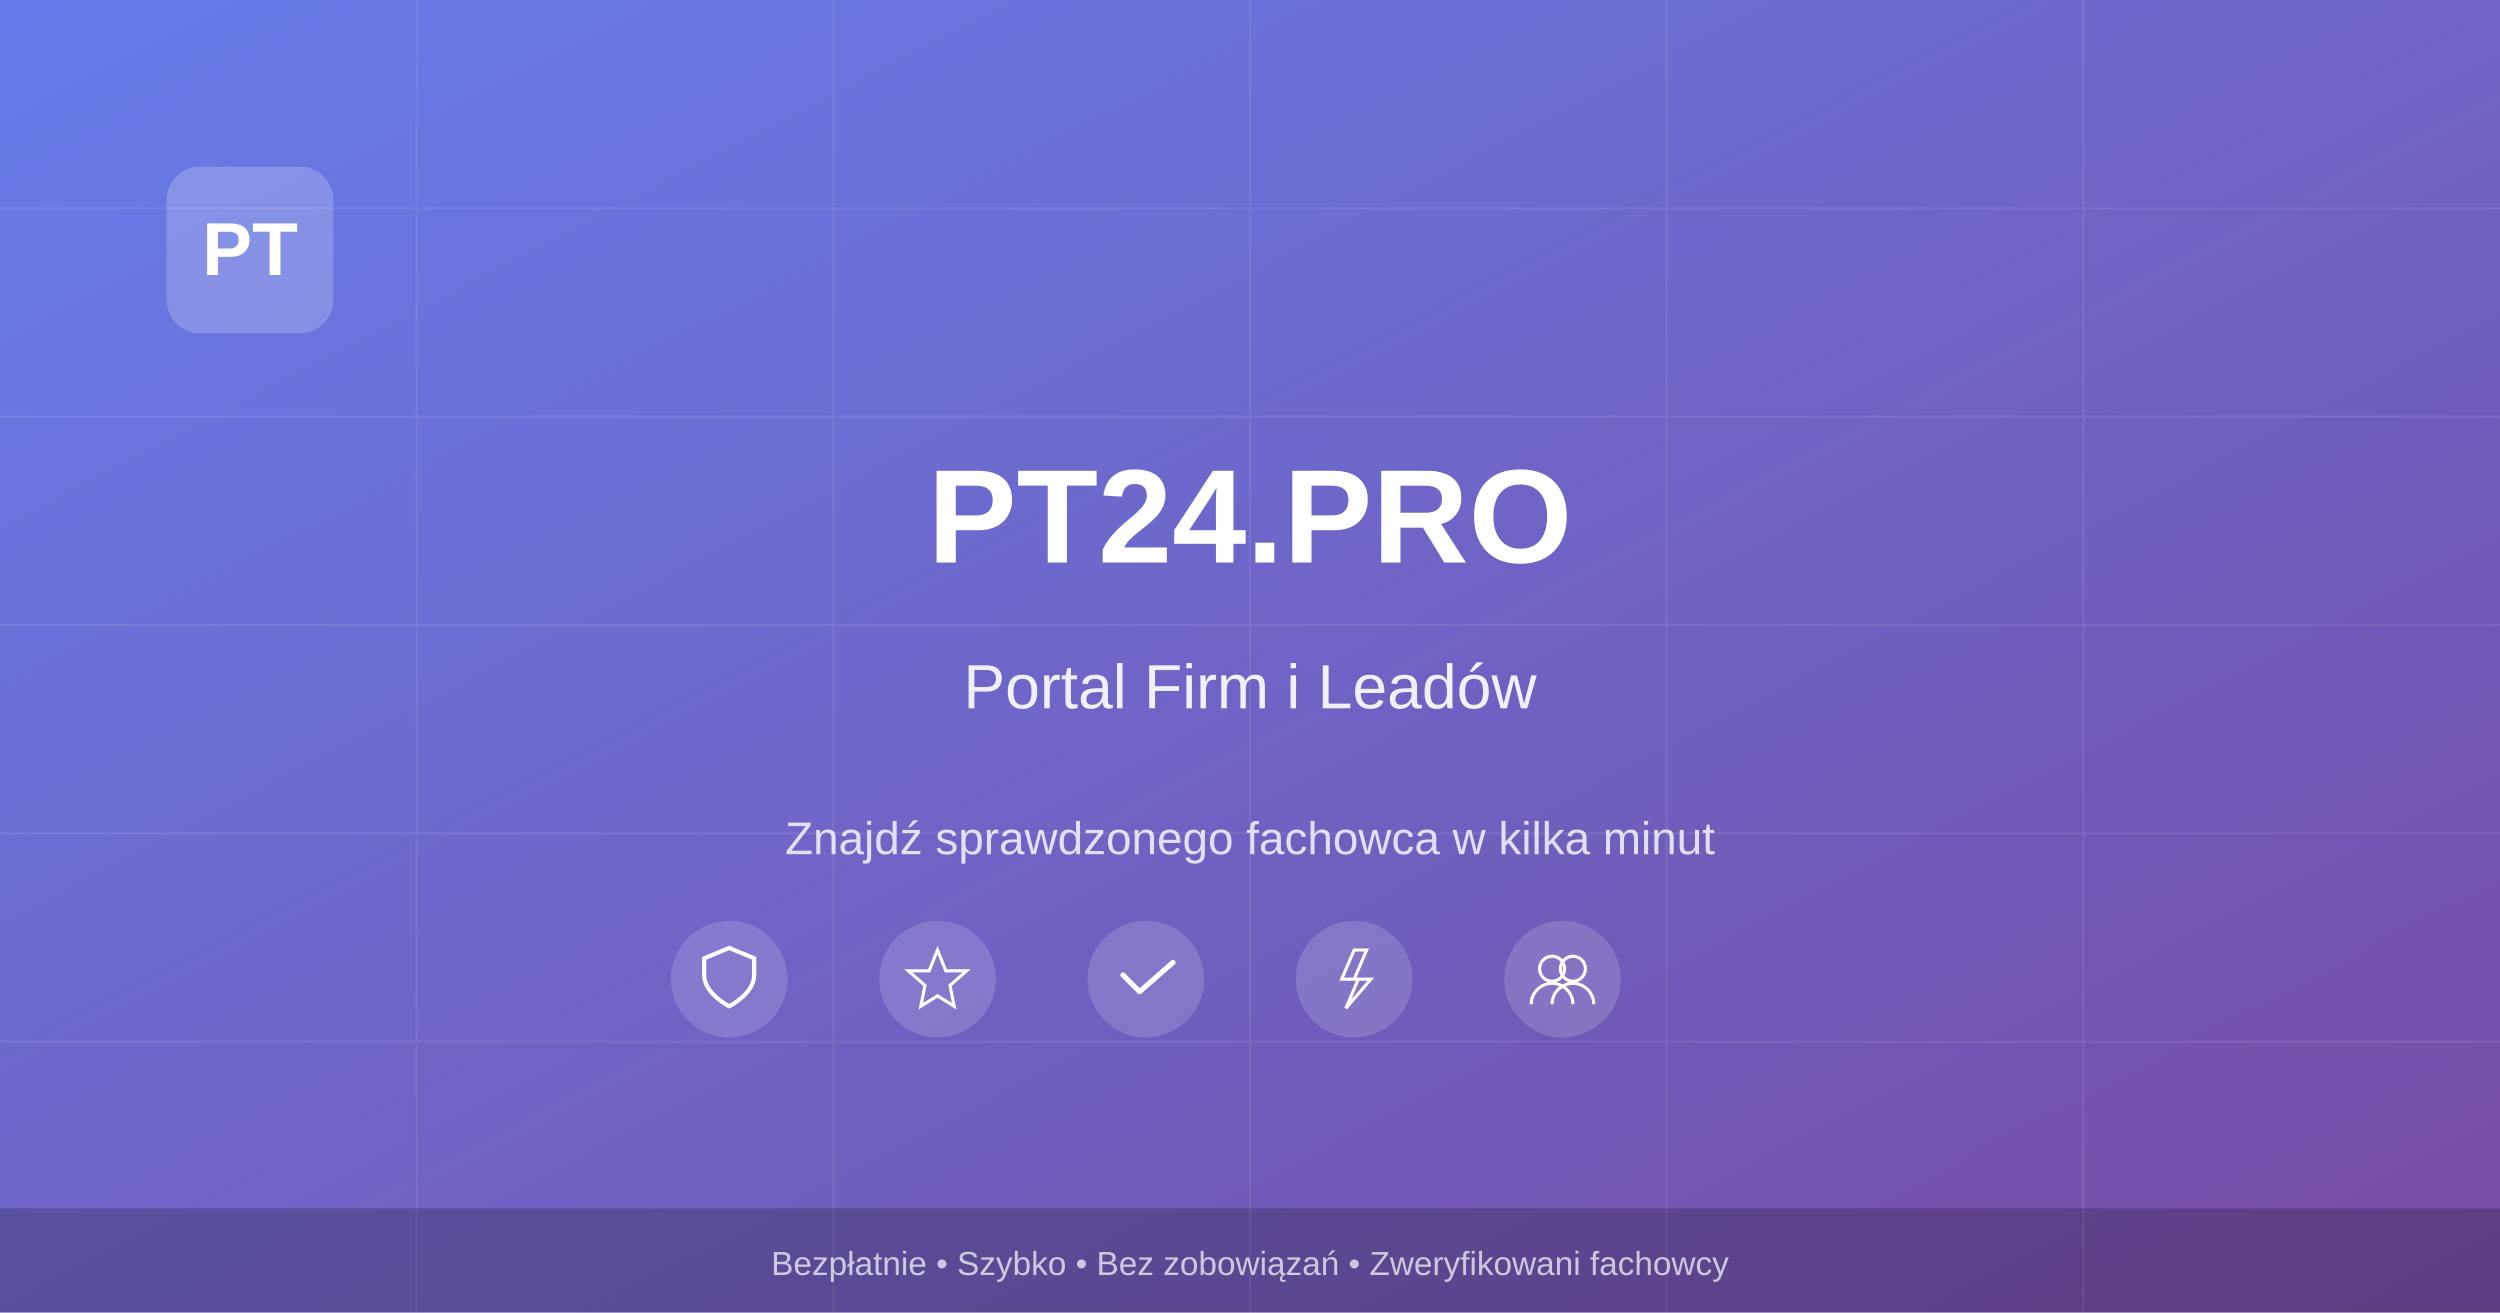
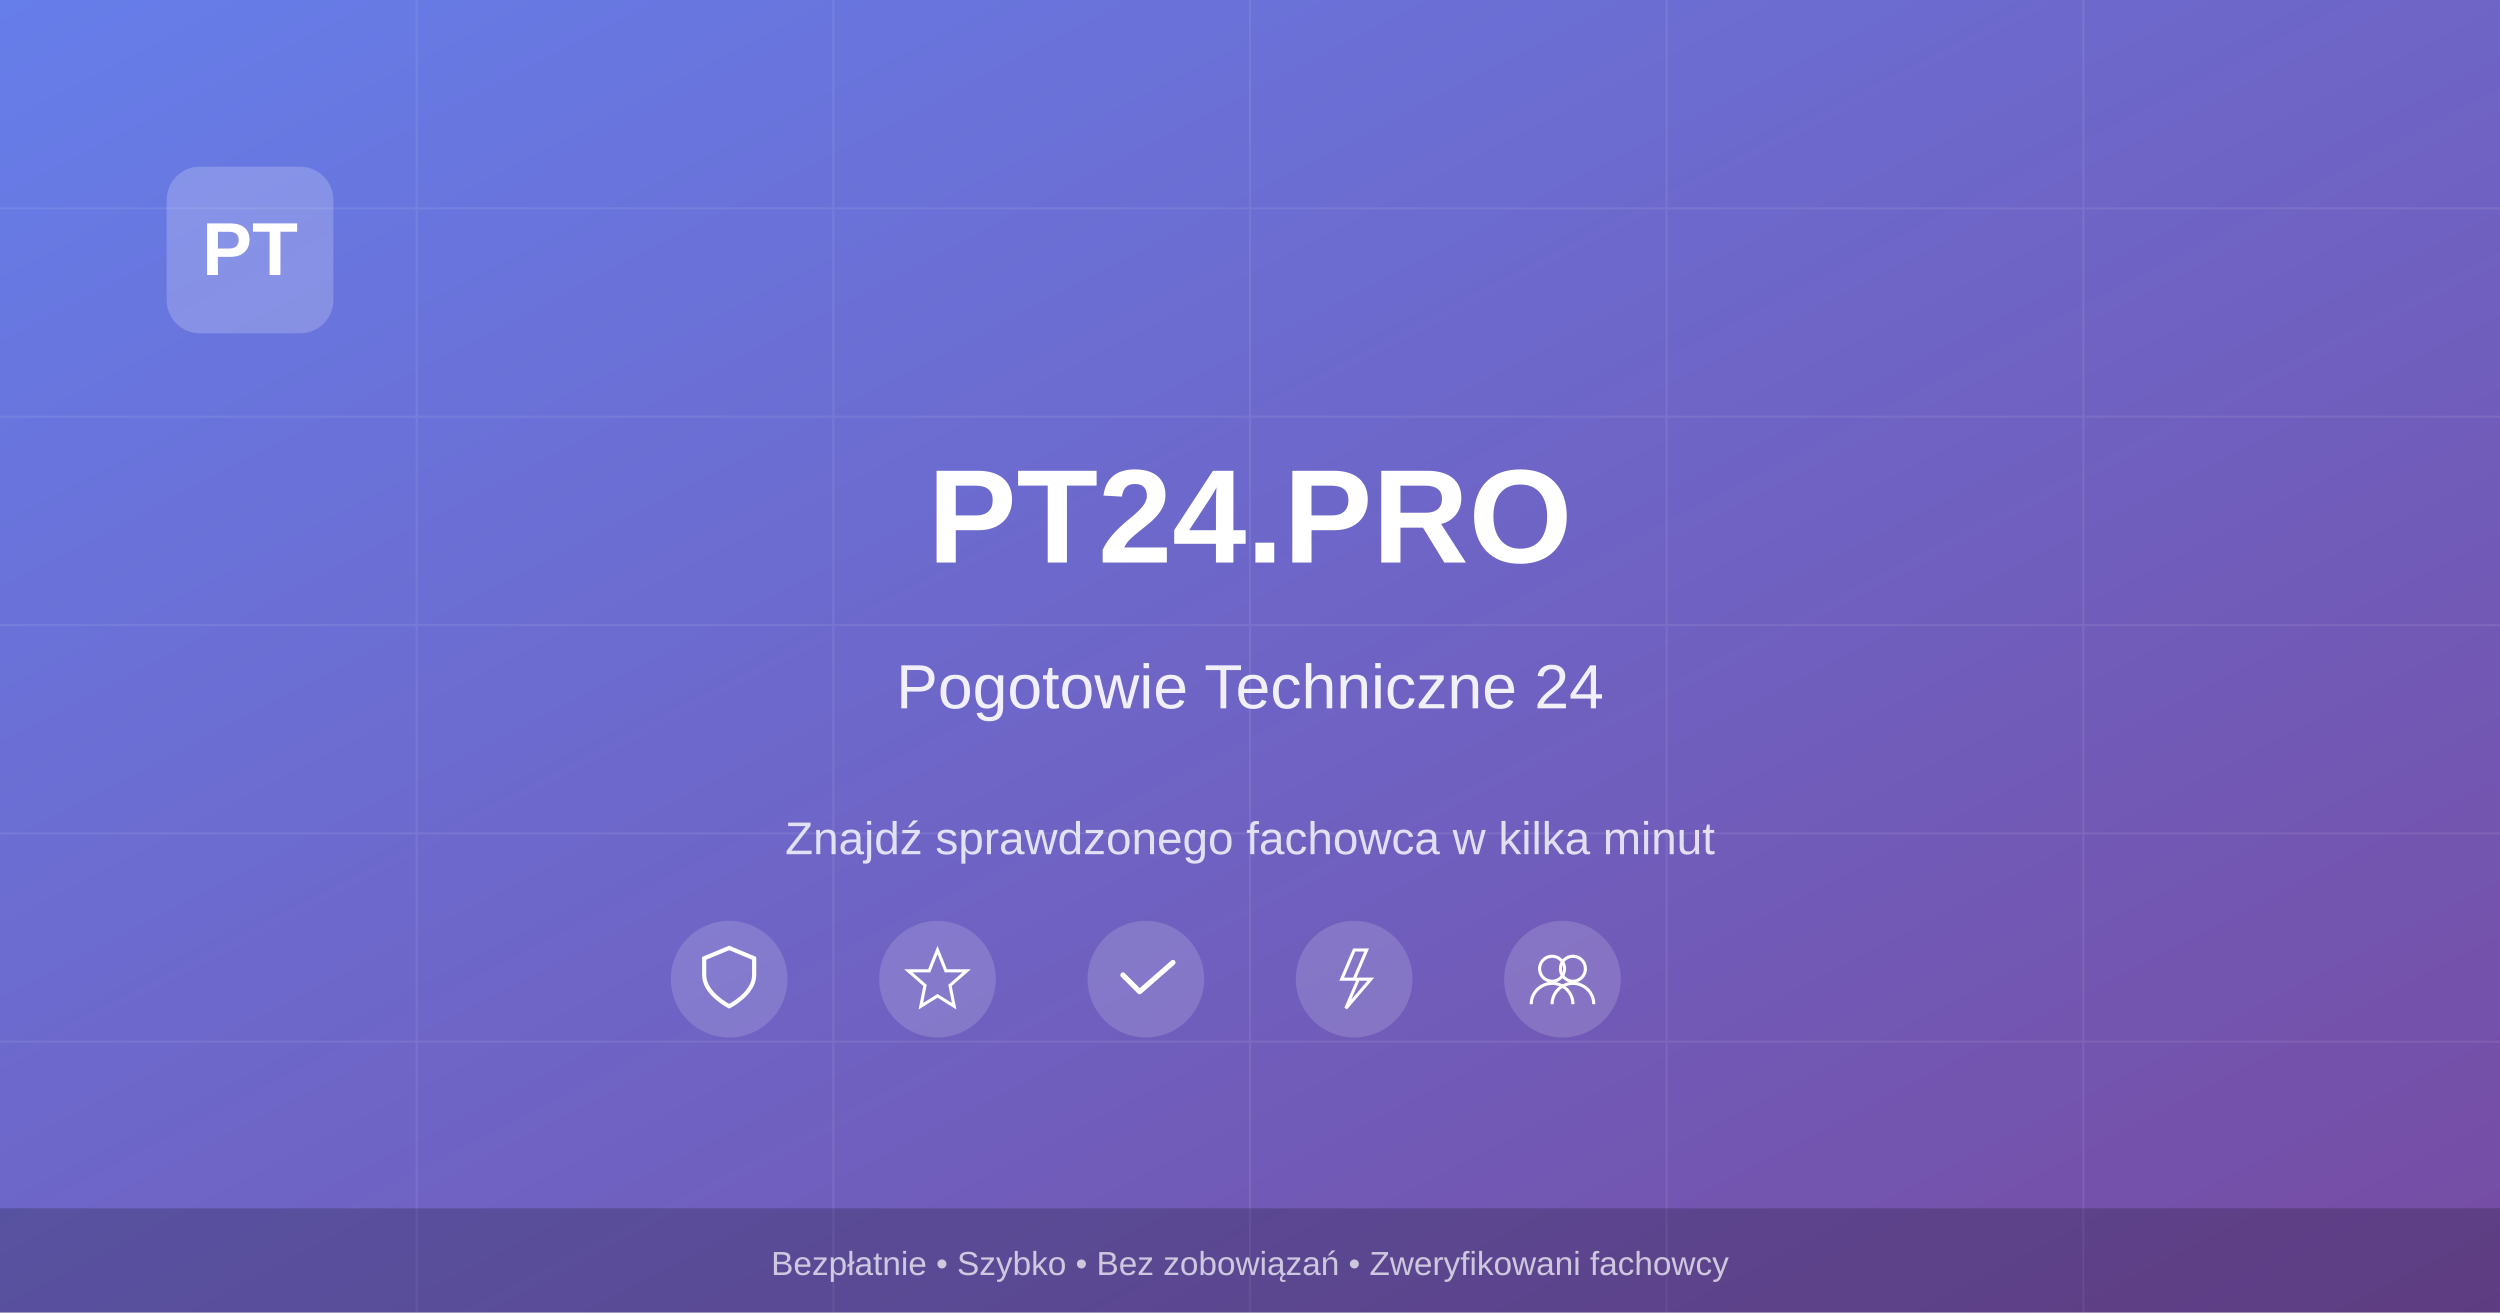
<svg xmlns="http://www.w3.org/2000/svg" width="1200" height="630" viewBox="0 0 1200 630" fill="none">
  <defs>
    <linearGradient id="og-bg" x1="0%" y1="0%" x2="100%" y2="100%">
      <stop offset="0%" style="stop-color:#667eea" />
      <stop offset="100%" style="stop-color:#764ba2" />
    </linearGradient>
  </defs>
  <rect width="1200" height="630" fill="url(#og-bg)" />
  <g opacity="0.08">
    <line x1="0" y1="100" x2="1200" y2="100" stroke="#fff" stroke-width="1" />
    <line x1="0" y1="200" x2="1200" y2="200" stroke="#fff" stroke-width="1" />
    <line x1="0" y1="300" x2="1200" y2="300" stroke="#fff" stroke-width="1" />
    <line x1="0" y1="400" x2="1200" y2="400" stroke="#fff" stroke-width="1" />
    <line x1="0" y1="500" x2="1200" y2="500" stroke="#fff" stroke-width="1" />
    <line x1="200" y1="0" x2="200" y2="630" stroke="#fff" stroke-width="1" />
    <line x1="400" y1="0" x2="400" y2="630" stroke="#fff" stroke-width="1" />
    <line x1="600" y1="0" x2="600" y2="630" stroke="#fff" stroke-width="1" />
    <line x1="800" y1="0" x2="800" y2="630" stroke="#fff" stroke-width="1" />
    <line x1="1000" y1="0" x2="1000" y2="630" stroke="#fff" stroke-width="1" />
  </g>
  <rect x="80" y="80" width="80" height="80" rx="16" fill="rgba(255,255,255,0.2)" />
  <text x="120" y="132" font-family="Arial, sans-serif" font-size="36" font-weight="700" fill="#ffffff" text-anchor="middle">PT</text>
  <text x="600" y="270" font-family="Arial, sans-serif" font-size="64" font-weight="800" fill="#ffffff" text-anchor="middle">PT24.PRO</text>
-   <text x="600" y="340" font-family="Arial, sans-serif" font-size="30" fill="rgba(255,255,255,0.9)" text-anchor="middle">Portal Firm i Leadów</text>
+   <text x="600" y="340" font-family="Arial, sans-serif" font-size="30" fill="rgba(255,255,255,0.9)" text-anchor="middle">Pogotowie Techniczne 24</text>
  <text x="600" y="410" font-family="Arial, sans-serif" font-size="22" fill="rgba(255,255,255,0.8)" text-anchor="middle">Znajdź sprawdzonego fachowca w kilka minut</text>
  <g transform="translate(350, 470)">
    <circle cx="0" cy="0" r="28" fill="rgba(255,255,255,0.15)" />
    <path d="M0 -15 l-12 5 v8 c0 9 12 15 12 15 s12-6 12-15 v-8 z" fill="none" stroke="#fff" stroke-width="2" />
    <circle cx="100" cy="0" r="28" fill="rgba(255,255,255,0.15)" />
    <polygon points="100,-14 104,-4 114,-4 106,3 108,13 100,8 92,13 94,3 86,-4 96,-4" fill="none" stroke="#fff" stroke-width="1.5" />
    <circle cx="200" cy="0" r="28" fill="rgba(255,255,255,0.15)" />
    <polyline points="189,-2 197,6 213,-8" fill="none" stroke="#fff" stroke-width="2.5" stroke-linecap="round" stroke-linejoin="round" />
    <circle cx="300" cy="0" r="28" fill="rgba(255,255,255,0.15)" />
    <polygon points="300,-14 294,0 302,0 296,14 308,0 300,0 306,-14" fill="none" stroke="#fff" stroke-width="1.5" />
    <circle cx="400" cy="0" r="28" fill="rgba(255,255,255,0.15)" />
    <circle cx="395" cy="-5" r="6" fill="none" stroke="#fff" stroke-width="1.5" />
    <circle cx="405" cy="-5" r="6" fill="none" stroke="#fff" stroke-width="1.5" />
    <path d="M385 12 c0-6 5-10 10-10 s10 4 10 10" fill="none" stroke="#fff" stroke-width="1.5" />
    <path d="M395 12 c0-6 5-10 10-10 s10 4 10 10" fill="none" stroke="#fff" stroke-width="1.5" />
  </g>
  <rect x="0" y="580" width="1200" height="50" fill="rgba(0,0,0,0.2)" />
  <text x="600" y="612" font-family="Arial, sans-serif" font-size="16" fill="rgba(255,255,255,0.7)" text-anchor="middle">Bezpłatnie • Szybko • Bez zobowiązań • Zweryfikowani fachowcy</text>
</svg>
